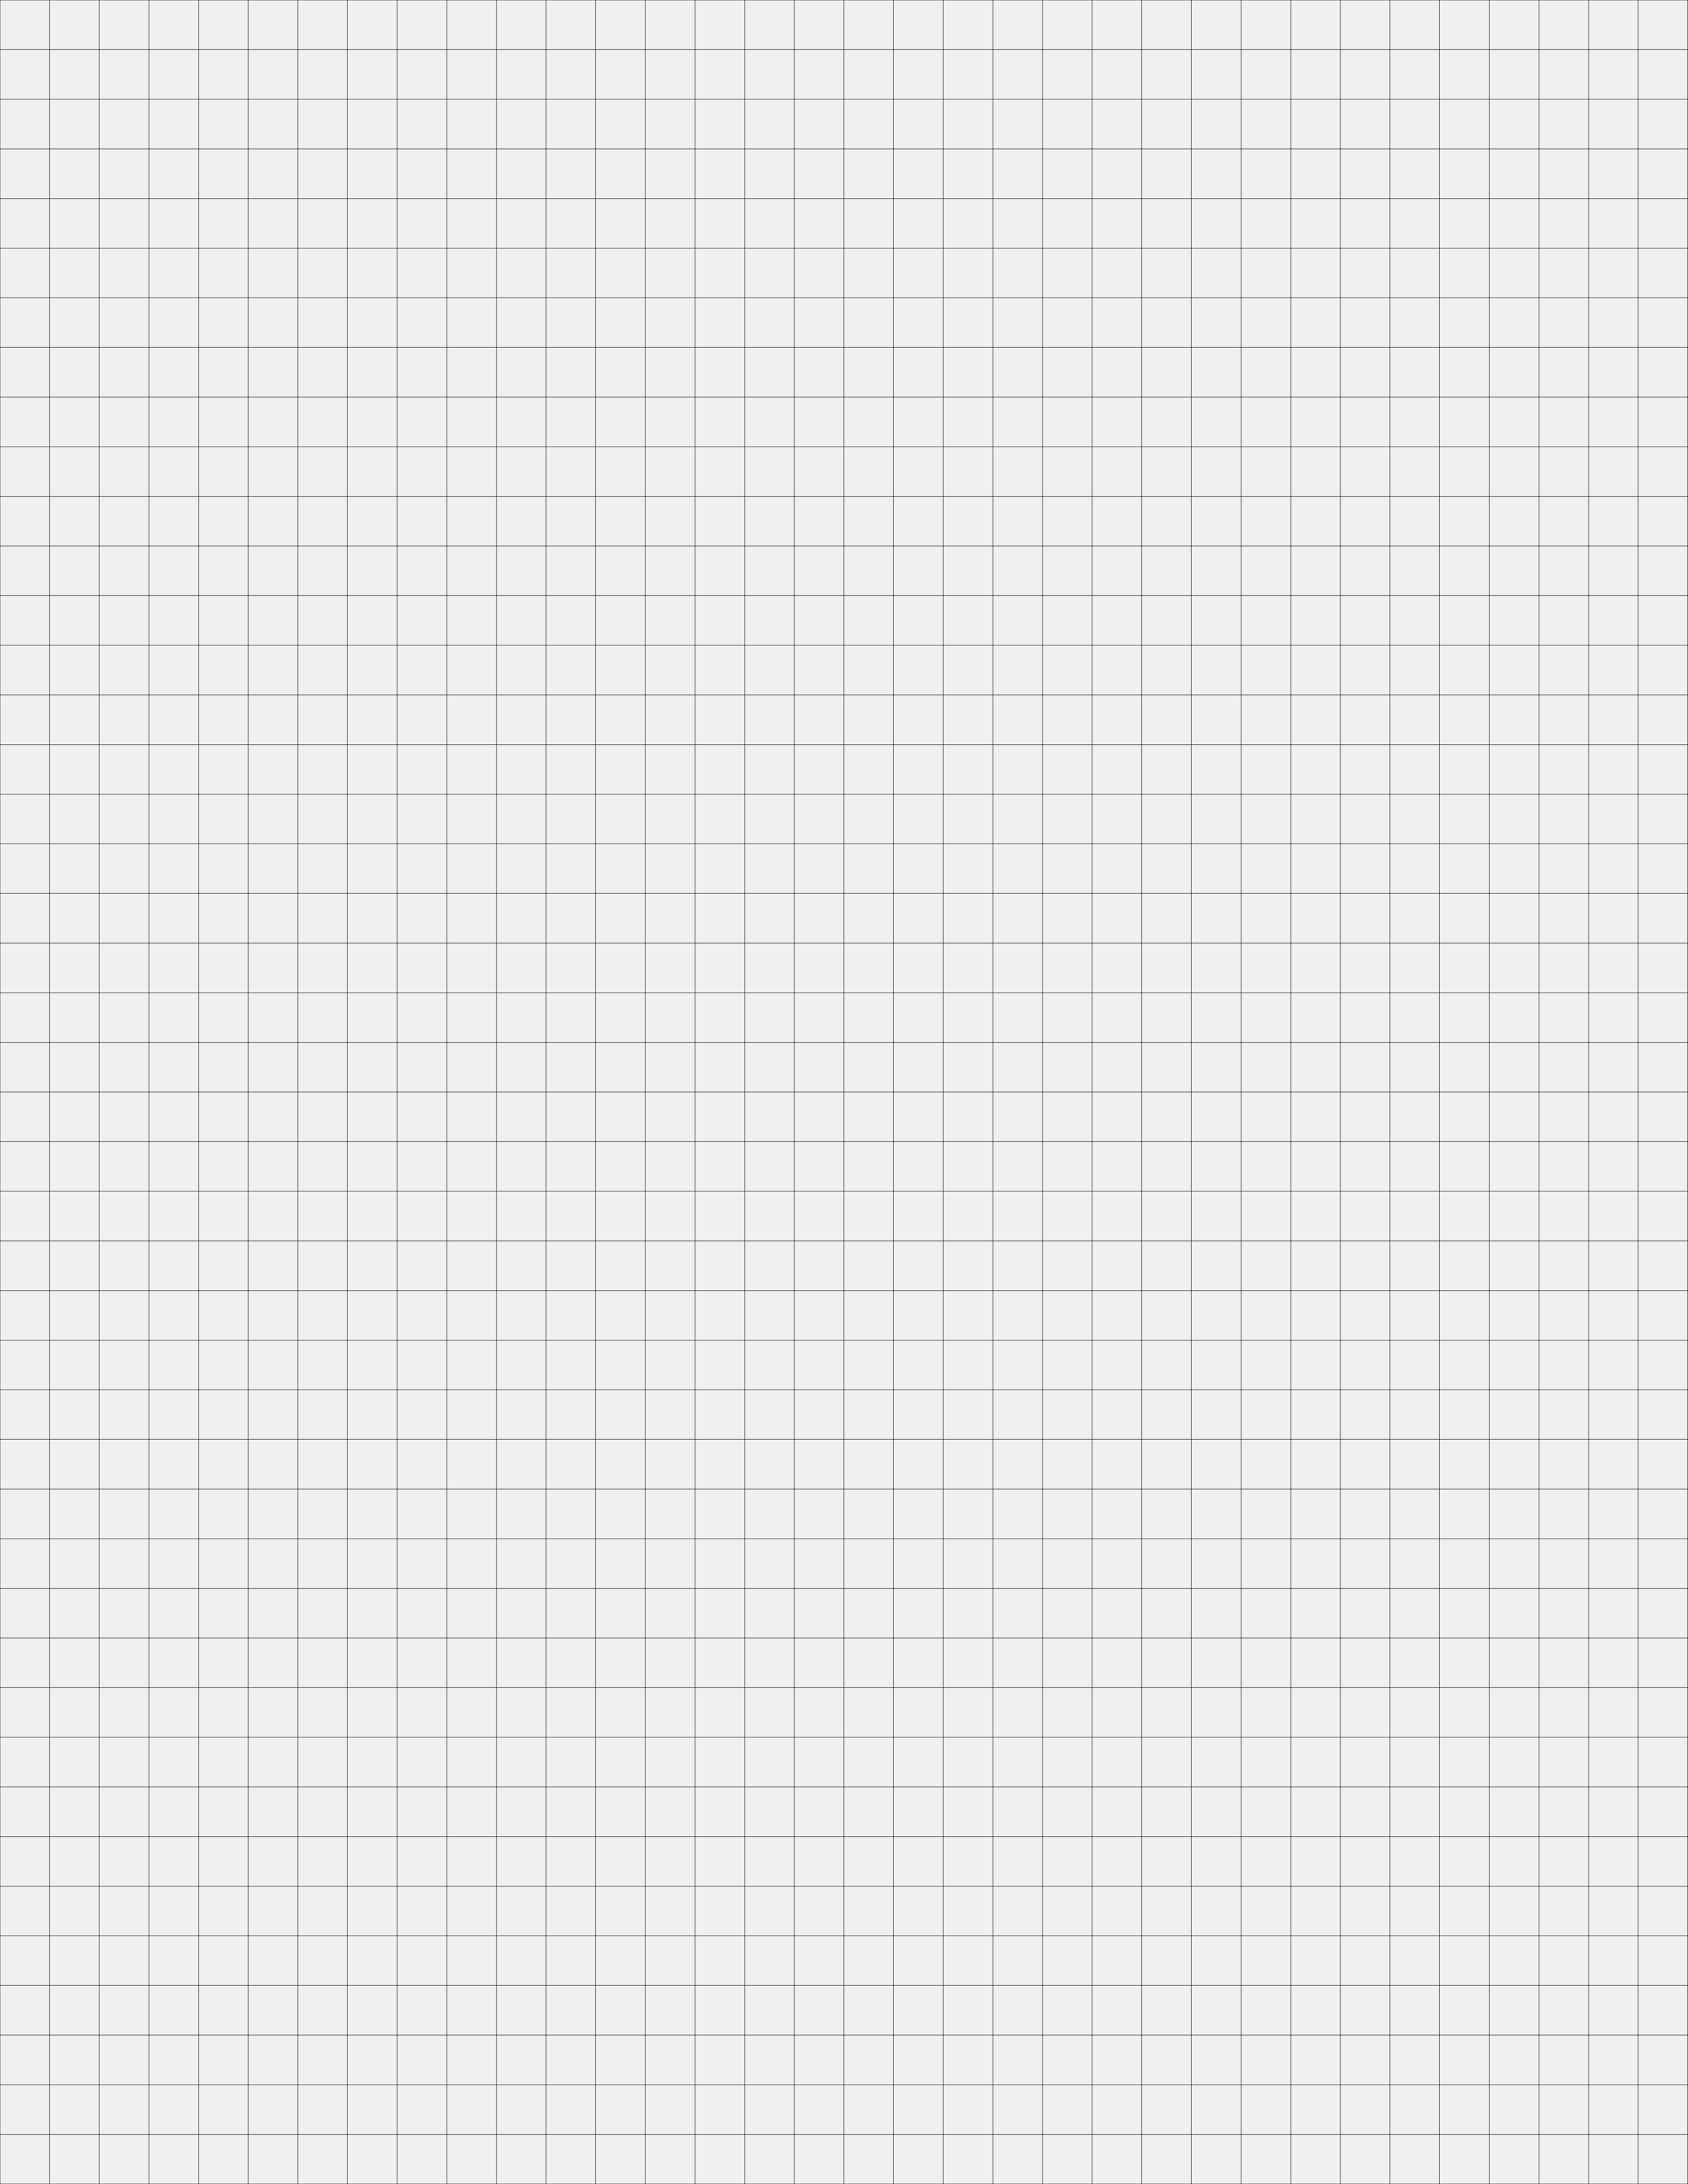
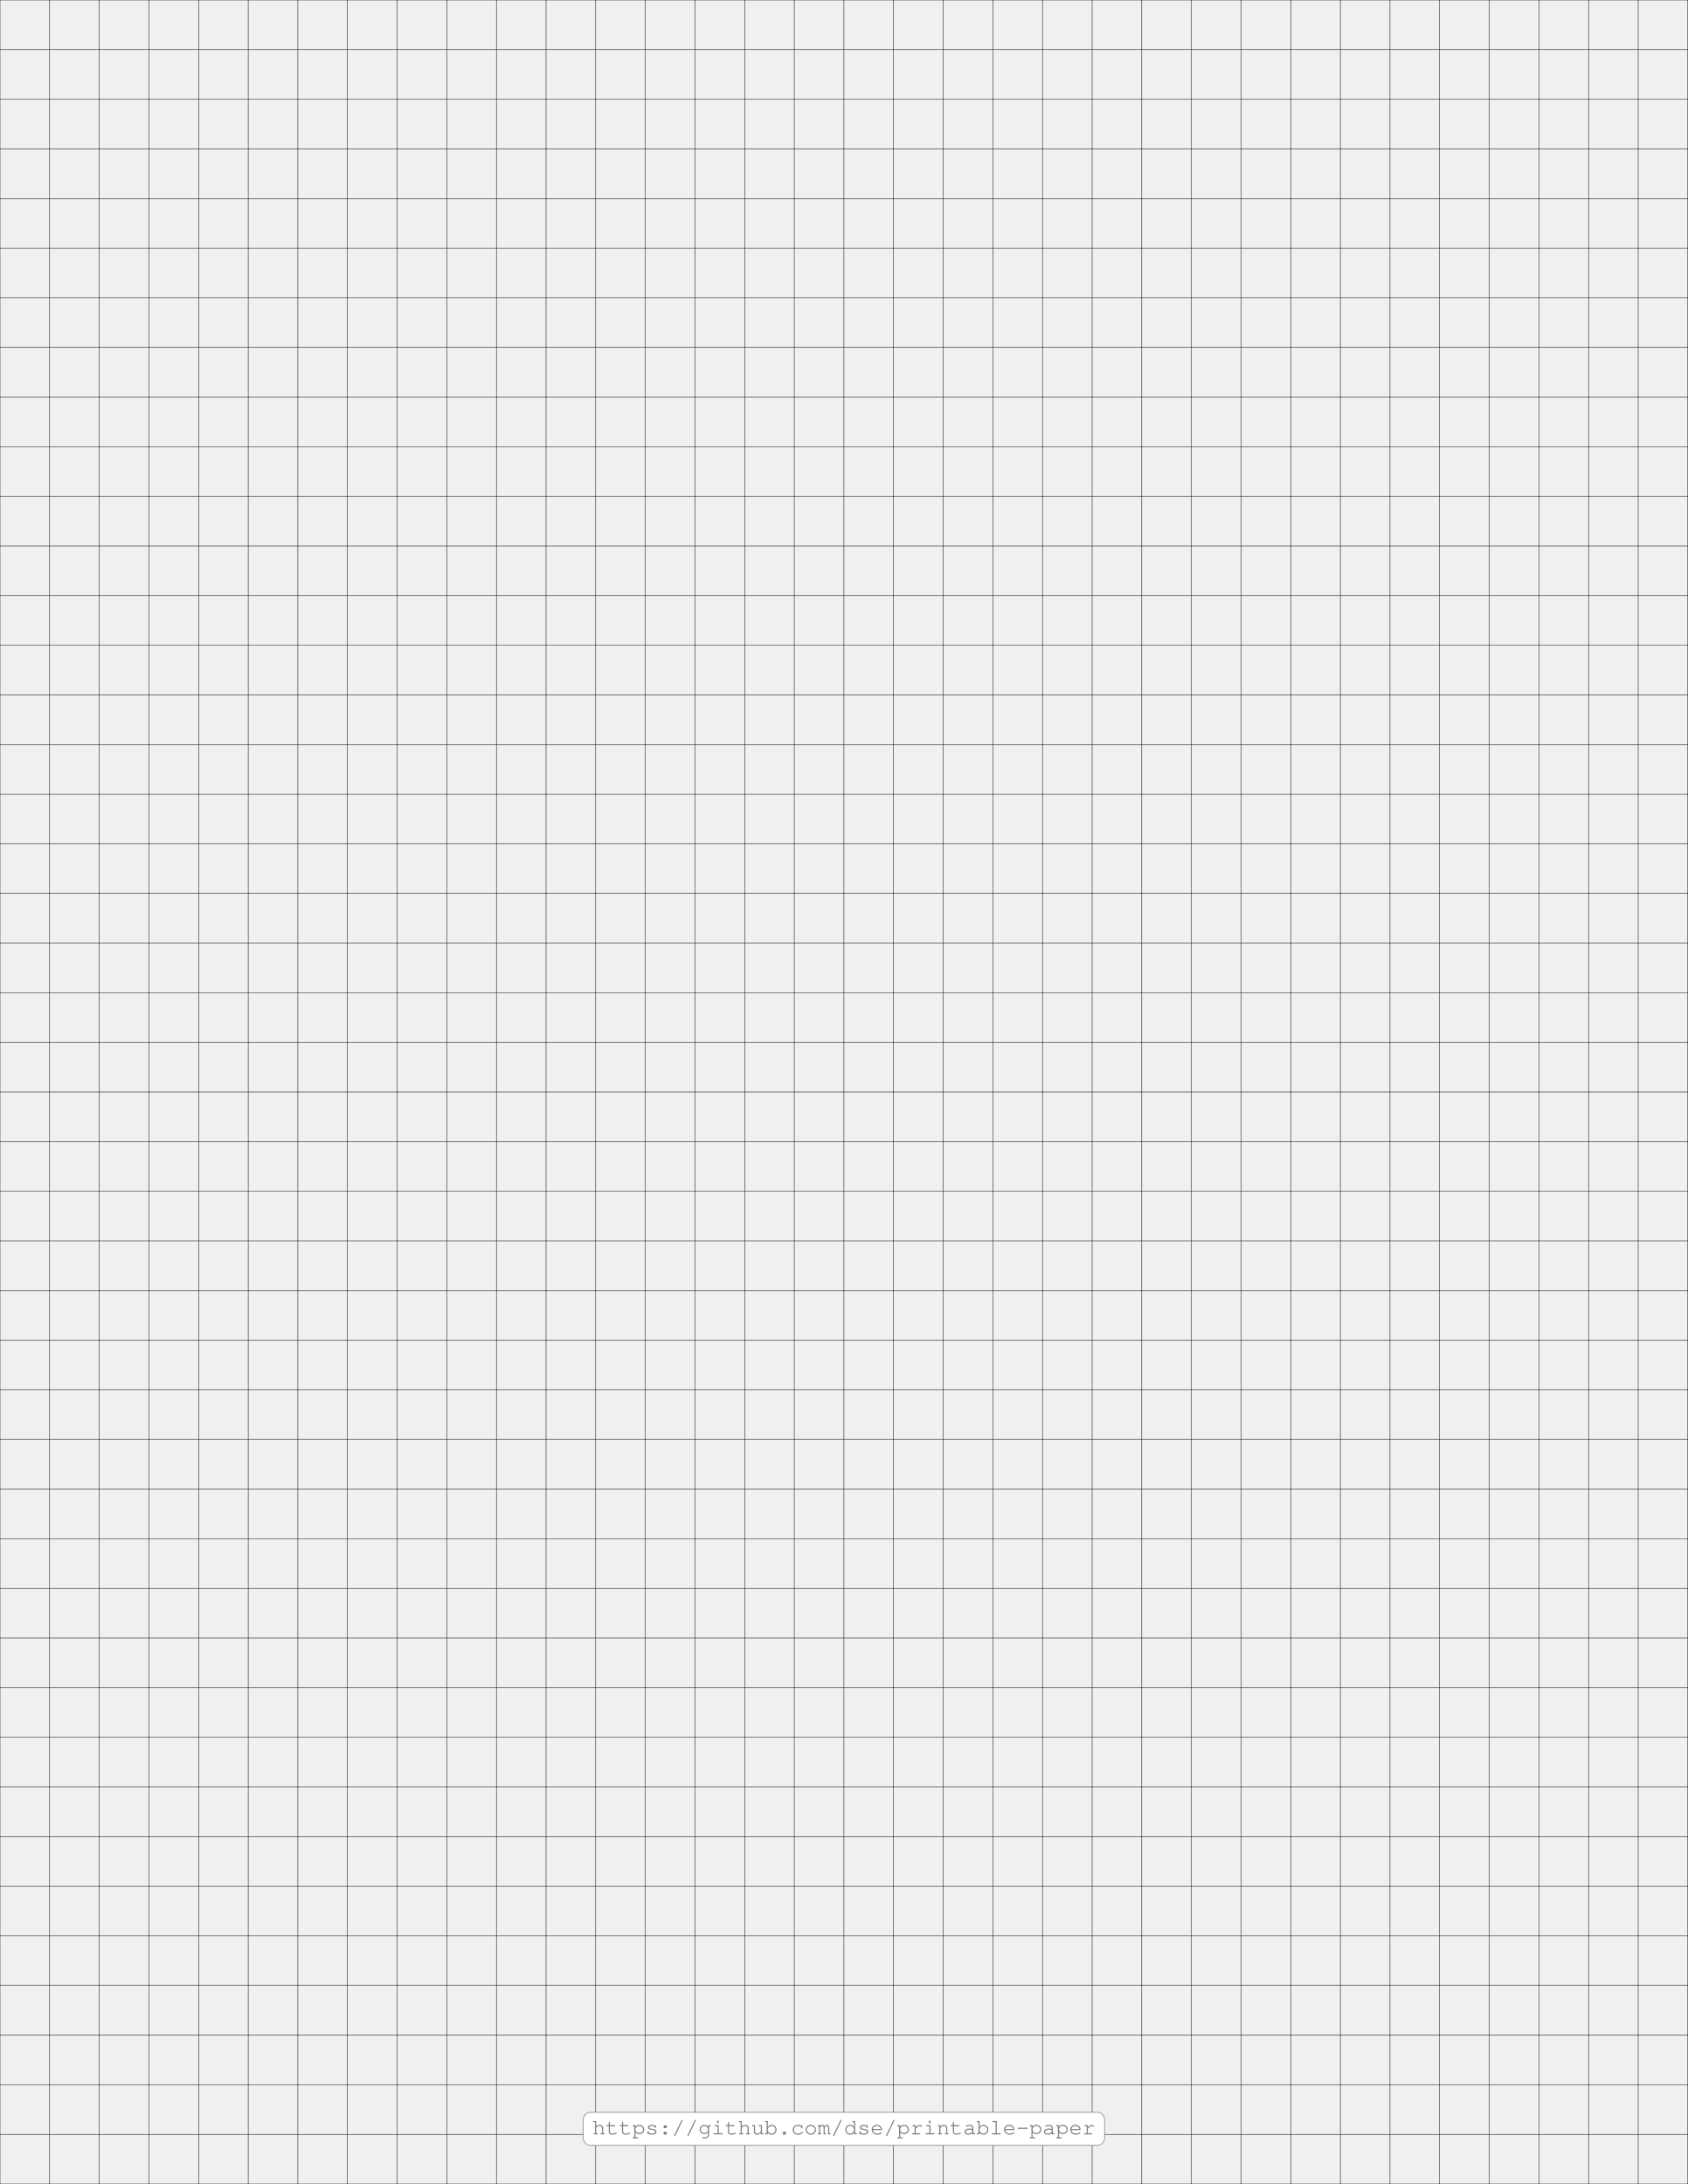
<svg xmlns="http://www.w3.org/2000/svg" width="612pt" height="792pt" viewBox="0 0 612 792">
  <defs />
  <style>        .line, .dot { stroke-linecap: round; }
        .stroke-linecap-butt { stroke-linecap: butt; }

        .line            { stroke-width: 0.72pt; }
        .line.xx-thin    { stroke-width: 0.24pt; }
        .line.x-thin     { stroke-width: 0.36pt; }
        .line.thin       { stroke-width: 0.48pt; }
        .line.thick      { stroke-width: 1.08pt; }
        .line.semi-thin  { stroke-width: 0.588pt; }
        .line.semi-thick { stroke-width: 0.882pt; }

        .dot             { stroke-width: 1.44pt; }
        .dot.thin        { stroke-width: 0.96pt; }
        .dot.thick       { stroke-width: 2.16pt; }
        .dot.semi-thin   { stroke-width: 1.176pt; }
        .dot.semi-thick  { stroke-width: 1.764pt; }

        .stroke-1     { stroke-width: 0.12pt; stroke-linecap: round; } /* 1/600 in */
        .stroke-2     { stroke-width: 0.24pt; stroke-linecap: round; }
        .stroke-3     { stroke-width: 0.36pt; stroke-linecap: round; }
        .stroke-4     { stroke-width: 0.48pt; stroke-linecap: round; }
        .stroke-5     { stroke-width: 0.60pt; stroke-linecap: round; }
        .stroke-6     { stroke-width: 0.72pt; stroke-linecap: round; }
        .stroke-7     { stroke-width: 0.84pt; stroke-linecap: round; }
        .stroke-8     { stroke-width: 0.96pt; stroke-linecap: round; }
        .stroke-9     { stroke-width: 1.08pt; stroke-linecap: round; }
        .stroke-10    { stroke-width: 1.20pt; stroke-linecap: round; }

        .blue  { stroke: #b3b3ff; }
        .red   { stroke: #ff9999; }
        .green { stroke: #b3ffb3; }
        .gray  { stroke: #b3b3b3; }
        .black         { stroke: #000000; }
        .half-black    { stroke: #808080; }
        .quarter-black { stroke: #c0c0c0; }
        .light.blue  { stroke: #d9d9ff; }
        .light.red   { stroke: #ffcccc; }
        .light.green { stroke: #d9ffd9; }
        .light.gray  { stroke: #d9d9d9; }

        .dark.blue  { stroke: #6767ff; }
        .dark.red   { stroke: #ff3333; }
        .dark.green { stroke: #67ff67; }
        .dark.gray  { stroke: #676767; }

        .alternate-blue  { stroke: #6767ff; opacity: 0.5; }
        .alternate-red   { stroke: #ff3333; opacity: 0.5; }
        .alternate-green { stroke: #67ff67; opacity: 0.5; }
        .alternate-gray  { stroke: #676767; opacity: 0.5; }
</style>
  <g id="grid">
    <line x1="0" x2="612" y1="0" y2="0" class="stroke-1 black line" />
    <line x1="0" x2="612" y1="18" y2="18" class="stroke-1 black line" />
    <line x1="0" x2="612" y1="36" y2="36" class="stroke-1 black line" />
    <line x1="0" x2="612" y1="54" y2="54" class="stroke-1 black line" />
    <line x1="0" x2="612" y1="72" y2="72" class="stroke-1 black line" />
    <line x1="0" x2="612" y1="90" y2="90" class="stroke-1 black line" />
    <line x1="0" x2="612" y1="108" y2="108" class="stroke-1 black line" />
    <line x1="0" x2="612" y1="126" y2="126" class="stroke-1 black line" />
    <line x1="0" x2="612" y1="144" y2="144" class="stroke-1 black line" />
    <line x1="0" x2="612" y1="162" y2="162" class="stroke-1 black line" />
    <line x1="0" x2="612" y1="180" y2="180" class="stroke-1 black line" />
    <line x1="0" x2="612" y1="198" y2="198" class="stroke-1 black line" />
    <line x1="0" x2="612" y1="216" y2="216" class="stroke-1 black line" />
    <line x1="0" x2="612" y1="234" y2="234" class="stroke-1 black line" />
    <line x1="0" x2="612" y1="252" y2="252" class="stroke-1 black line" />
    <line x1="0" x2="612" y1="270" y2="270" class="stroke-1 black line" />
    <line x1="0" x2="612" y1="288" y2="288" class="stroke-1 black line" />
    <line x1="0" x2="612" y1="306" y2="306" class="stroke-1 black line" />
    <line x1="0" x2="612" y1="324" y2="324" class="stroke-1 black line" />
    <line x1="0" x2="612" y1="342" y2="342" class="stroke-1 black line" />
    <line x1="0" x2="612" y1="360" y2="360" class="stroke-1 black line" />
    <line x1="0" x2="612" y1="378" y2="378" class="stroke-1 black line" />
    <line x1="0" x2="612" y1="396" y2="396" class="stroke-1 black line" />
    <line x1="0" x2="612" y1="414" y2="414" class="stroke-1 black line" />
    <line x1="0" x2="612" y1="432" y2="432" class="stroke-1 black line" />
    <line x1="0" x2="612" y1="450" y2="450" class="stroke-1 black line" />
    <line x1="0" x2="612" y1="468" y2="468" class="stroke-1 black line" />
    <line x1="0" x2="612" y1="486" y2="486" class="stroke-1 black line" />
    <line x1="0" x2="612" y1="504" y2="504" class="stroke-1 black line" />
    <line x1="0" x2="612" y1="522" y2="522" class="stroke-1 black line" />
    <line x1="0" x2="612" y1="540" y2="540" class="stroke-1 black line" />
    <line x1="0" x2="612" y1="558" y2="558" class="stroke-1 black line" />
    <line x1="0" x2="612" y1="576" y2="576" class="stroke-1 black line" />
    <line x1="0" x2="612" y1="594" y2="594" class="stroke-1 black line" />
    <line x1="0" x2="612" y1="612" y2="612" class="stroke-1 black line" />
    <line x1="0" x2="612" y1="630" y2="630" class="stroke-1 black line" />
    <line x1="0" x2="612" y1="648" y2="648" class="stroke-1 black line" />
    <line x1="0" x2="612" y1="666" y2="666" class="stroke-1 black line" />
    <line x1="0" x2="612" y1="684" y2="684" class="stroke-1 black line" />
    <line x1="0" x2="612" y1="702" y2="702" class="stroke-1 black line" />
    <line x1="0" x2="612" y1="720" y2="720" class="stroke-1 black line" />
    <line x1="0" x2="612" y1="738" y2="738" class="stroke-1 black line" />
    <line x1="0" x2="612" y1="756" y2="756" class="stroke-1 black line" />
    <line x1="0" x2="612" y1="774" y2="774" class="stroke-1 black line" />
    <line x1="0" x2="612" y1="792" y2="792" class="stroke-1 black line" />
    <line x1="0" x2="0" y1="0" y2="792" class="stroke-1 black line" />
    <line x1="18" x2="18" y1="0" y2="792" class="stroke-1 black line" />
    <line x1="36" x2="36" y1="0" y2="792" class="stroke-1 black line" />
    <line x1="54" x2="54" y1="0" y2="792" class="stroke-1 black line" />
    <line x1="72" x2="72" y1="0" y2="792" class="stroke-1 black line" />
    <line x1="90" x2="90" y1="0" y2="792" class="stroke-1 black line" />
    <line x1="108" x2="108" y1="0" y2="792" class="stroke-1 black line" />
    <line x1="126" x2="126" y1="0" y2="792" class="stroke-1 black line" />
    <line x1="144" x2="144" y1="0" y2="792" class="stroke-1 black line" />
    <line x1="162" x2="162" y1="0" y2="792" class="stroke-1 black line" />
    <line x1="180" x2="180" y1="0" y2="792" class="stroke-1 black line" />
    <line x1="198" x2="198" y1="0" y2="792" class="stroke-1 black line" />
    <line x1="216" x2="216" y1="0" y2="792" class="stroke-1 black line" />
    <line x1="234" x2="234" y1="0" y2="792" class="stroke-1 black line" />
    <line x1="252" x2="252" y1="0" y2="792" class="stroke-1 black line" />
    <line x1="270" x2="270" y1="0" y2="792" class="stroke-1 black line" />
    <line x1="288" x2="288" y1="0" y2="792" class="stroke-1 black line" />
    <line x1="306" x2="306" y1="0" y2="792" class="stroke-1 black line" />
    <line x1="324" x2="324" y1="0" y2="792" class="stroke-1 black line" />
    <line x1="342" x2="342" y1="0" y2="792" class="stroke-1 black line" />
    <line x1="360" x2="360" y1="0" y2="792" class="stroke-1 black line" />
    <line x1="378" x2="378" y1="0" y2="792" class="stroke-1 black line" />
    <line x1="396" x2="396" y1="0" y2="792" class="stroke-1 black line" />
    <line x1="414" x2="414" y1="0" y2="792" class="stroke-1 black line" />
    <line x1="432" x2="432" y1="0" y2="792" class="stroke-1 black line" />
    <line x1="450" x2="450" y1="0" y2="792" class="stroke-1 black line" />
    <line x1="468" x2="468" y1="0" y2="792" class="stroke-1 black line" />
    <line x1="486" x2="486" y1="0" y2="792" class="stroke-1 black line" />
    <line x1="504" x2="504" y1="0" y2="792" class="stroke-1 black line" />
    <line x1="522" x2="522" y1="0" y2="792" class="stroke-1 black line" />
    <line x1="540" x2="540" y1="0" y2="792" class="stroke-1 black line" />
    <line x1="558" x2="558" y1="0" y2="792" class="stroke-1 black line" />
    <line x1="576" x2="576" y1="0" y2="792" class="stroke-1 black line" />
    <line x1="594" x2="594" y1="0" y2="792" class="stroke-1 black line" />
    <line x1="612" x2="612" y1="0" y2="792" class="stroke-1 black line" />
  </g>
+   <rect x="211.5" y="766" width="189" height="12" stroke="#808080" stroke-width="0.24" fill="#ffffff" rx="2pt" ry="2pt" />
+   <text x="306" y="774" text-anchor="middle" fill="#808080" stroke="none" stroke-width="0" style="font-family: &quot;Courier&quot;, &quot;Courier New&quot;, monospace; font-size: 6pt;">https://github.com/dse/printable-paper</text>
</svg>
